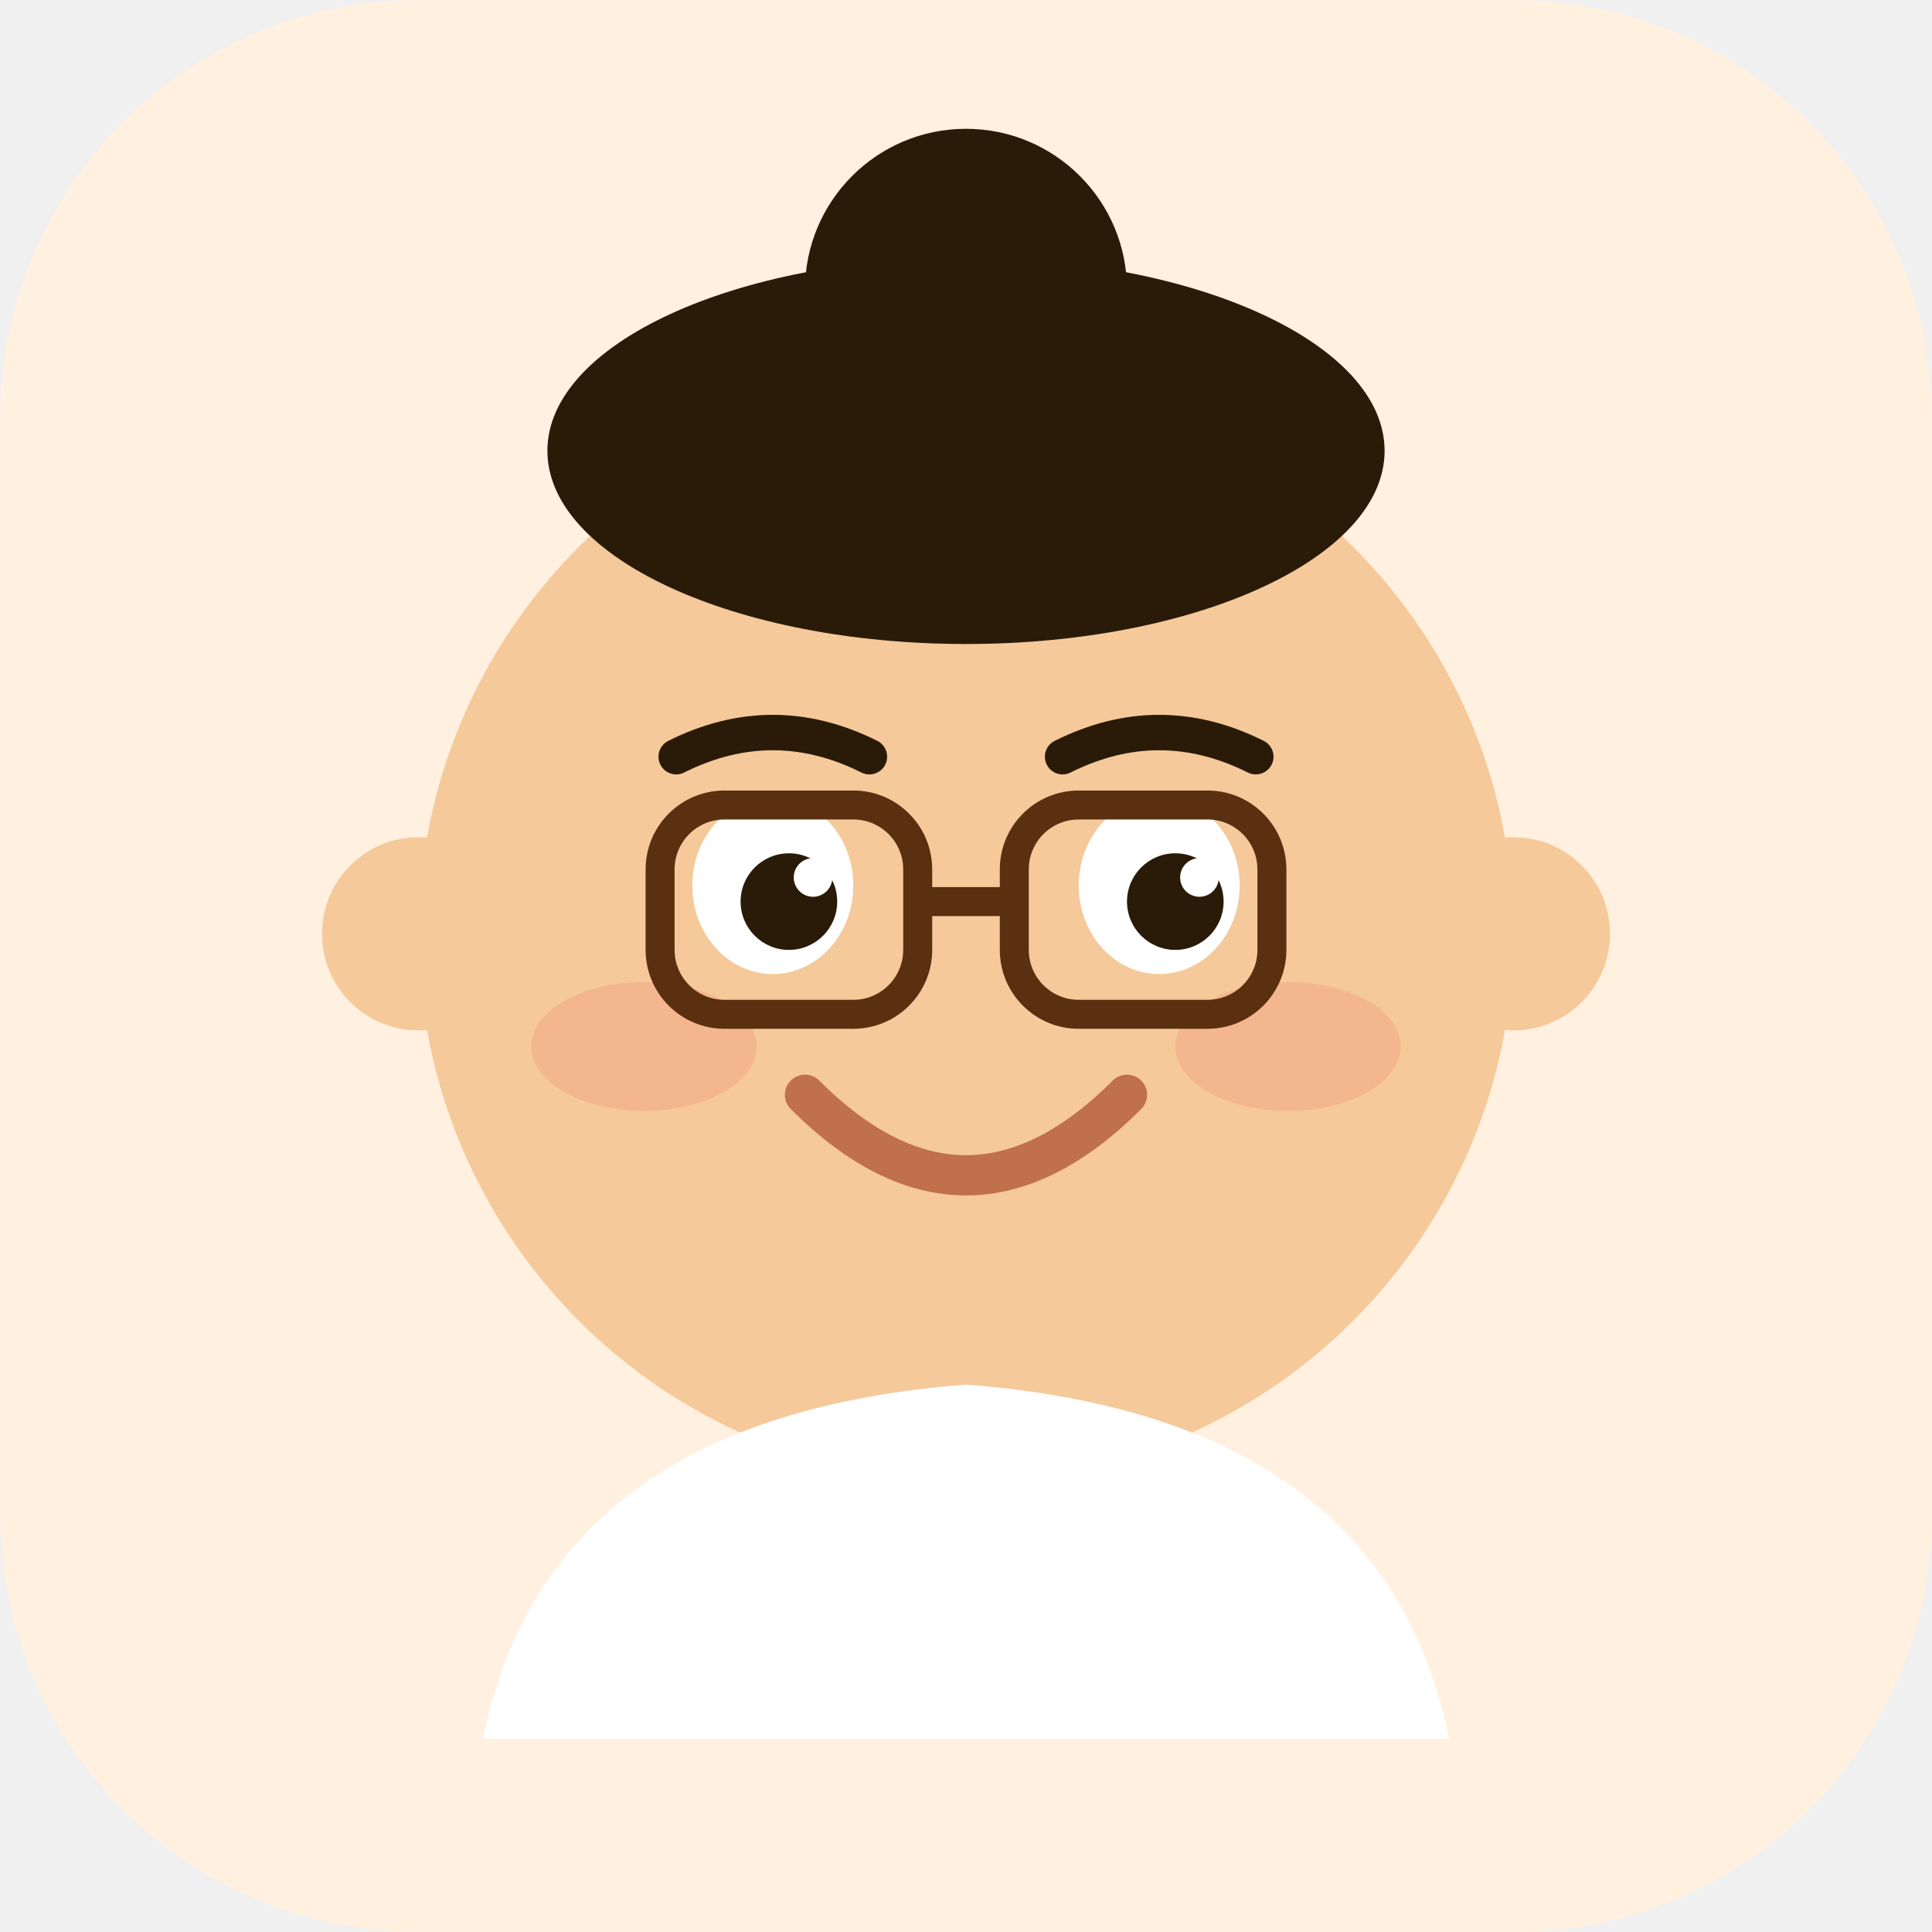
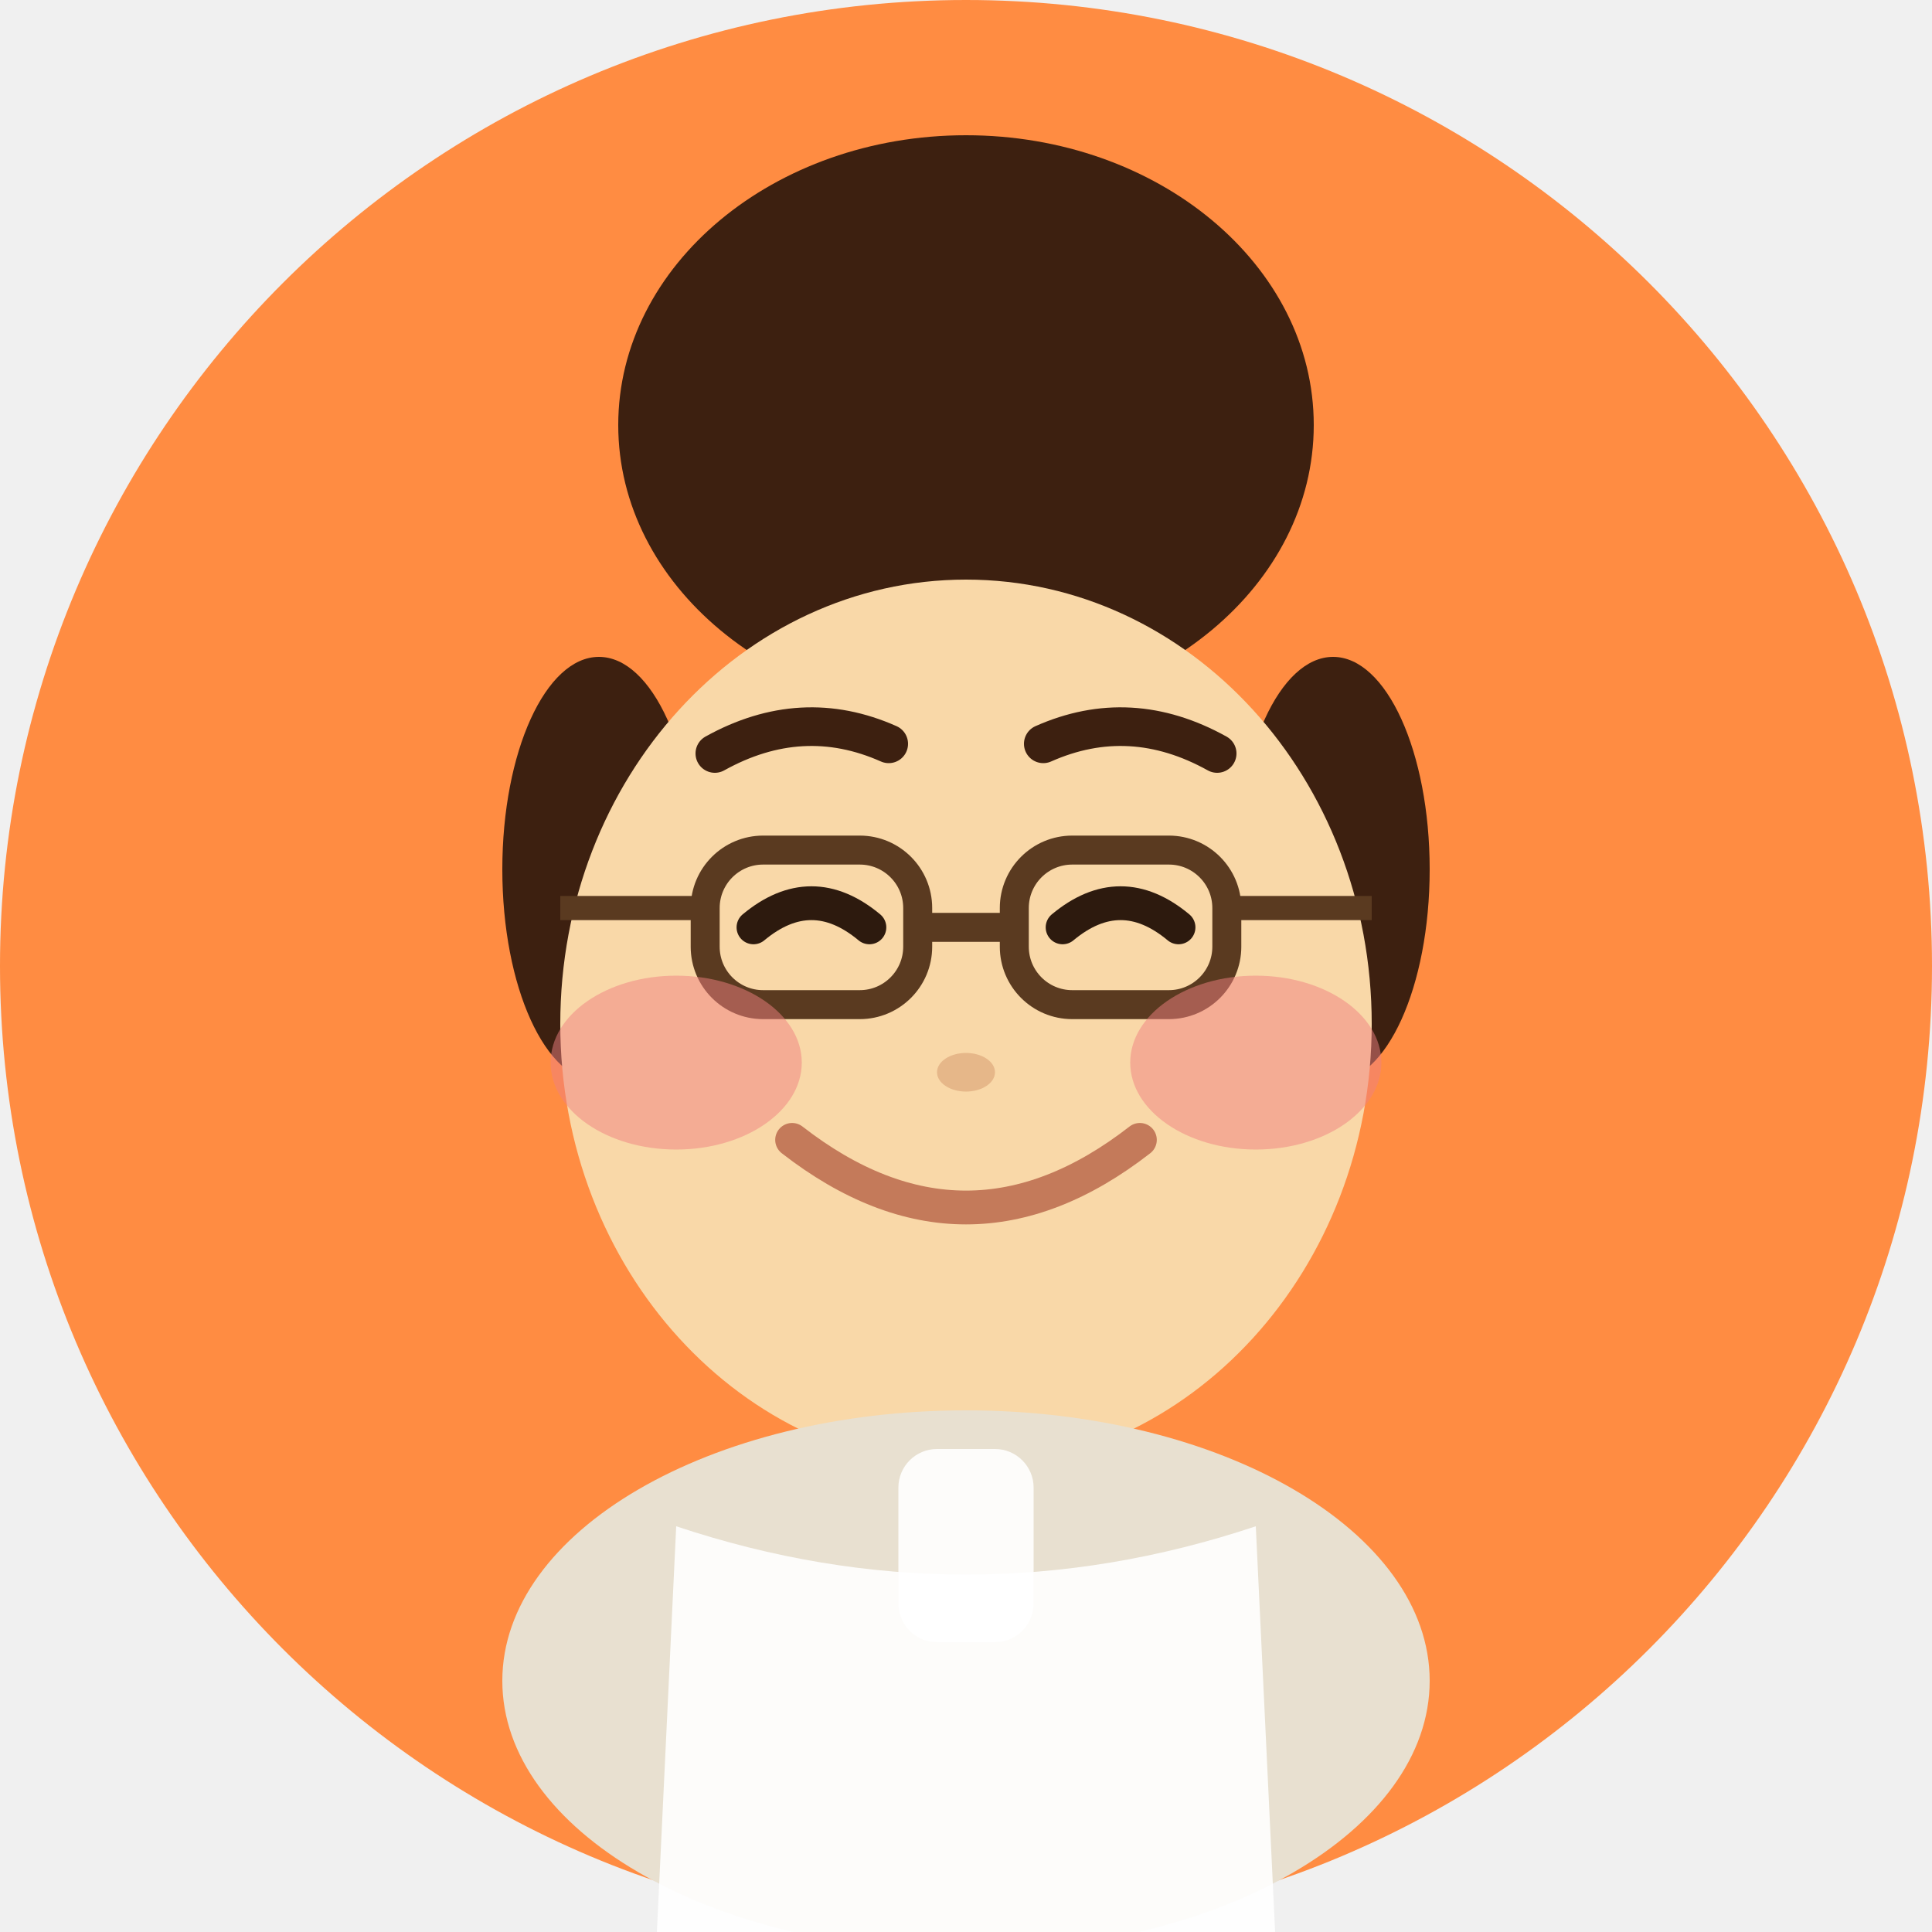
- <svg xmlns="http://www.w3.org/2000/svg" viewBox="0 0 120 120">
-   <rect width="120" height="120" rx="26" fill="#FFF0E0" />
-   <circle cx="60" cy="58" r="34" fill="#F5C99A" />
-   <ellipse cx="60" cy="28" rx="26" ry="12" fill="#2a1a08" />
-   <circle cx="60" cy="18" r="10" fill="#2a1a08" />
-   <circle cx="26" cy="58" r="6" fill="#F5C99A" />
-   <circle cx="94" cy="58" r="6" fill="#F5C99A" />
-   <ellipse cx="48" cy="55" rx="5" ry="5.5" fill="white" />
-   <ellipse cx="72" cy="55" rx="5" ry="5.5" fill="white" />
-   <circle cx="49" cy="56" r="3" fill="#2a1a08" />
-   <circle cx="73" cy="56" r="3" fill="#2a1a08" />
-   <circle cx="50.5" cy="54.5" r="1.2" fill="white" />
-   <circle cx="74.5" cy="54.5" r="1.2" fill="white" />
-   <path d="M42 47 Q48 44 54 47" stroke="#2a1a08" stroke-width="2.2" fill="none" stroke-linecap="round" />
-   <path d="M66 47 Q72 44 78 47" stroke="#2a1a08" stroke-width="2.2" fill="none" stroke-linecap="round" />
-   <path d="M50 68 Q60 78 70 68" stroke="#c0704a" stroke-width="2.5" fill="none" stroke-linecap="round" />
-   <ellipse cx="40" cy="65" rx="7" ry="4" fill="#f0a080" opacity="0.45" />
-   <ellipse cx="80" cy="65" rx="7" ry="4" fill="#f0a080" opacity="0.45" />
-   <rect x="41" y="50" width="16" height="13" rx="4" fill="none" stroke="#5a3010" stroke-width="1.8" />
-   <rect x="63" y="50" width="16" height="13" rx="4" fill="none" stroke="#5a3010" stroke-width="1.8" />
-   <line x1="57" y1="56" x2="63" y2="56" stroke="#5a3010" stroke-width="1.8" />
-   <path d="M30 108 Q34 88 60 86 Q86 88 90 108 Z" fill="white" />
+ <svg xmlns="http://www.w3.org/2000/svg" width="120" height="120" viewBox="0 0 200 200">
+   <circle cx="100" cy="100" r="100" fill="#ff8c42" />
+   <ellipse cx="100" cy="44" rx="36" ry="30" fill="#3d2010" />
+   <ellipse cx="62" cy="90" rx="10" ry="22" fill="#3d2010" />
+   <ellipse cx="138" cy="90" rx="10" ry="22" fill="#3d2010" />
+   <ellipse cx="100" cy="106" rx="42" ry="46" fill="#f9d8a8" />
+   <path d="M74 78 Q83 73 92 77" stroke="#3d2010" stroke-width="4" stroke-linecap="round" fill="none" />
+   <path d="M108 77 Q117 73 126 78" stroke="#3d2010" stroke-width="4" stroke-linecap="round" fill="none" />
+   <rect x="73" y="88" width="22" height="16" rx="6" fill="none" stroke="#5a3a20" stroke-width="3" />
+   <rect x="105" y="88" width="22" height="16" rx="6" fill="none" stroke="#5a3a20" stroke-width="3" />
+   <line x1="95" y1="96" x2="105" y2="96" stroke="#5a3a20" stroke-width="3" />
+   <line x1="58" y1="94" x2="73" y2="94" stroke="#5a3a20" stroke-width="2.5" />
+   <line x1="127" y1="94" x2="142" y2="94" stroke="#5a3a20" stroke-width="2.5" />
+   <path d="M78 96 Q84 91 90 96" stroke="#2d1a0e" stroke-width="3.5" stroke-linecap="round" fill="none" />
+   <path d="M110 96 Q116 91 122 96" stroke="#2d1a0e" stroke-width="3.5" stroke-linecap="round" fill="none" />
+   <ellipse cx="70" cy="110" rx="13" ry="9" fill="#f08080" opacity="0.5" />
+   <ellipse cx="130" cy="110" rx="13" ry="9" fill="#f08080" opacity="0.5" />
+   <path d="M82 118 Q100 132 118 118" stroke="#c47a5a" stroke-width="3.5" stroke-linecap="round" fill="none" />
+   <ellipse cx="100" cy="111" rx="3" ry="2" fill="#d4956a" opacity="0.5" />
+   <ellipse cx="100" cy="174" rx="48" ry="28" fill="#e8e0d0" />
+   <path d="M70 158 Q100 168 130 158 L132 200 Q100 200 68 200 Z" fill="white" opacity="0.9" />
+   <rect x="93" y="150" width="14" height="20" rx="4" fill="white" opacity="0.9" />
</svg>
